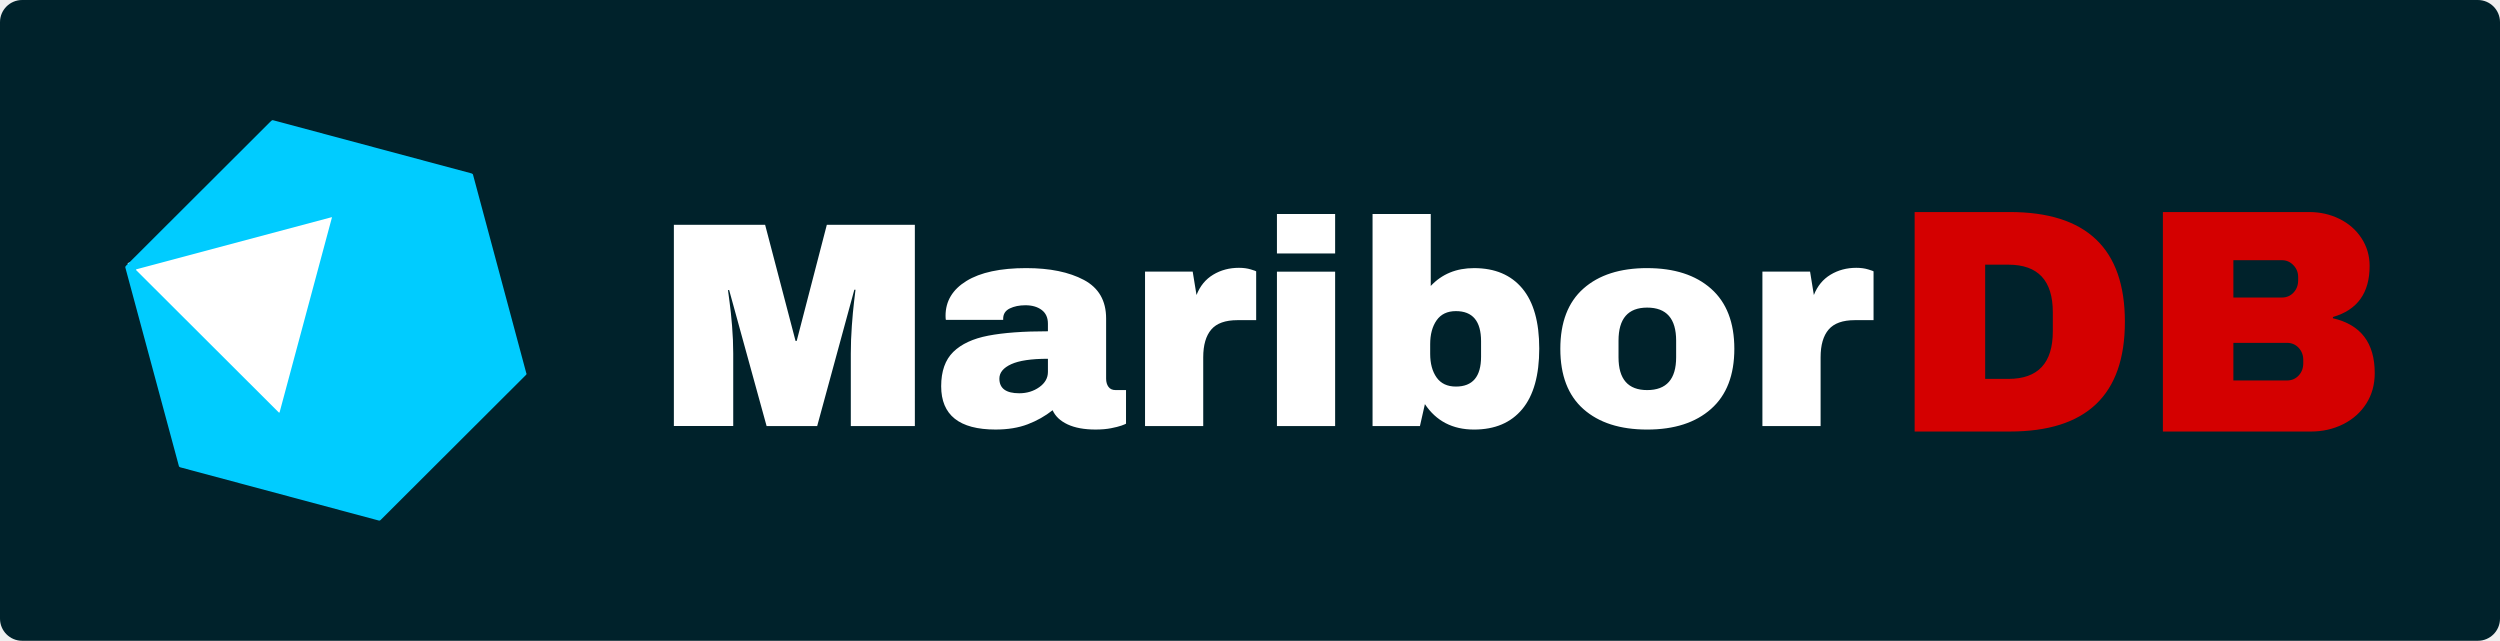
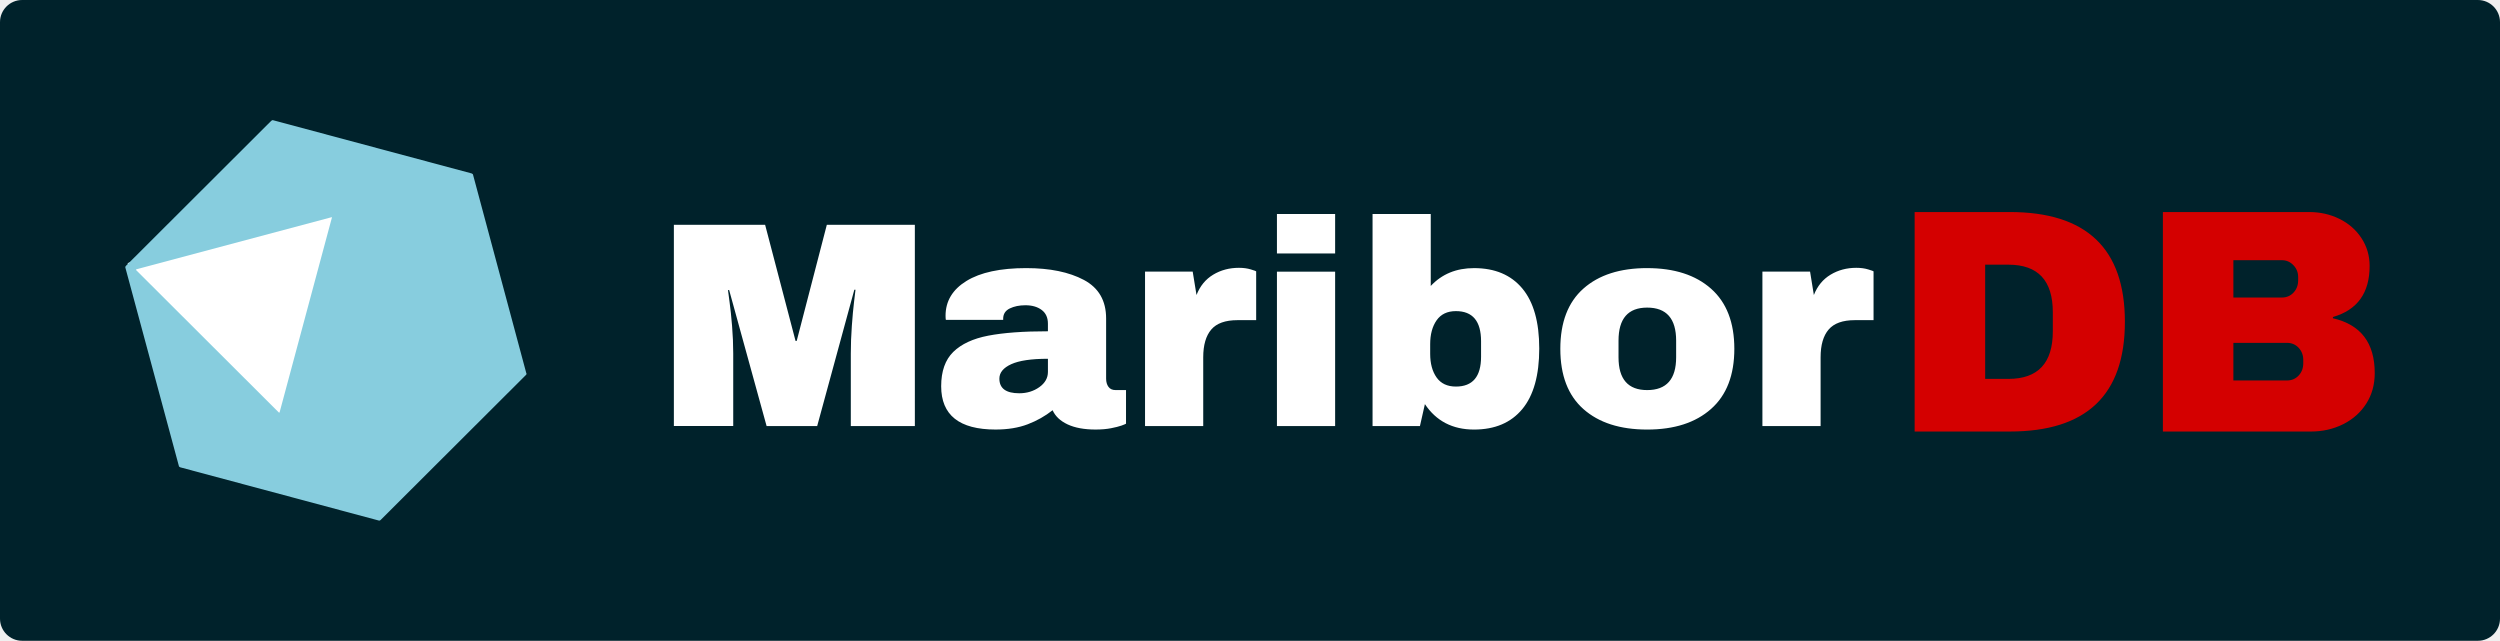
<svg xmlns="http://www.w3.org/2000/svg" version="1.1" viewBox="0 0 331.61 84.995">
  <rect transform="matrix(.43776 .89909 -.9354 .3536 0 0)" x="38.951" y="-27.203" width="25.899" height="27.704" fill="#fff" stroke-width="1.068" />
  <rect x="4.2249e-7" y="-0" width="331.61" height="84.996" ry="2.94" fill="#00222b" stroke-width=".733" />
  <path d="m121.35 56.511h-8.495v-9.619q0-1.785 0.136-3.667 0.136-1.882 0.291-3.161 0.154-1.282 0.194-1.631h-0.154l-4.928 18.078h-6.71l-4.968-18.039h-0.154q0.04 0.348 0.212 1.609 0.176 1.261 0.33 3.143 0.154 1.882 0.154 3.667v9.619h-7.873v-26.688h12.105l4.034 15.398h0.154l3.994-15.398h11.677zm14.781-20.948q4.695 0 7.644 1.57 2.945 1.573 2.945 5.104v7.988q0 0.661 0.312 1.088 0.309 0.427 0.93 0.427h1.397v4.461q-0.119 0.075-0.603 0.251-0.485 0.172-1.376 0.348t-2.055 0.176q-2.252 0-3.707-0.679t-1.997-1.882q-1.473 1.164-3.297 1.861-1.825 0.7-4.267 0.7-7.216 0-7.216-5.743 0-2.985 1.609-4.558 1.613-1.57 4.637-2.151 3.024-0.582 7.913-0.582v-1.009q0-1.203-0.833-1.825-0.833-0.618-2.152-0.618-1.203 0-2.076 0.424-0.873 0.427-0.873 1.358v0.158h-7.604q-0.04-0.194-0.04-0.546 0-2.909 2.773-4.616 2.776-1.706 7.934-1.706zm2.87 12.026q-3.297 0-4.867 0.718-1.573 0.718-1.573 1.918 0 1.94 2.64 1.94 1.512 0 2.658-0.812 1.142-0.815 1.142-2.019zm25.334-12.065q0.891 0 1.588 0.216 0.7 0.212 0.7 0.251v6.476h-2.482q-2.407 0-3.473 1.243t-1.067 3.685v9.116h-7.719v-20.481h6.322l0.506 3.103q0.697-1.785 2.209-2.697 1.512-0.912 3.416-0.912zm12.762-1.9h-7.719v-5.237h7.719zm0 22.888h-7.719v-20.481h7.719zm12.683-18.581q2.213-2.367 5.743-2.367 4.149 0 6.401 2.697 2.248 2.694 2.248 7.97 0 5.316-2.248 8.031-2.252 2.716-6.401 2.716-4.267 0-6.519-3.376l-0.657 2.909h-6.286v-28.125h7.719zm3.337 3.337q-1.706 0-2.561 1.221-0.851 1.221-0.851 3.161v1.279q0 1.94 0.851 3.143 0.855 1.203 2.561 1.203 3.337 0 3.337-3.958v-2.055q0-3.994-3.337-3.994zm25.37-5.704q5.395 0 8.477 2.733 3.085 2.737 3.085 7.974t-3.085 7.97q-3.082 2.737-8.477 2.737-5.391 0-8.455-2.716t-3.064-7.992 3.064-7.992 8.455-2.716zm0 5.237q-3.8 0-3.8 4.382v2.213q0 4.346 3.8 4.346 3.843 0 3.843-4.346v-2.213q0-4.382-3.843-4.382zm27.737-5.277q0.894 0 1.591 0.216 0.7 0.212 0.7 0.251v6.476h-2.486q-2.403 0-3.47 1.243t-1.067 3.685v9.116h-7.719v-20.481h6.322l0.503 3.103q0.7-1.785 2.213-2.697 1.512-0.912 3.412-0.912z" fill="#fff" stroke-width=".359" />
  <path d="m266.58 28.125q15.274 0 15.274 14.557t-15.274 14.557h-12.614v-29.114zm-3.26 6.983v15.149h3.088q5.886 0 5.886-6.305v-2.539q0-6.305-5.886-6.305zm42.955-6.983q2.202 0 4.04 0.909 1.842 0.909 2.923 2.559 1.078 1.65 1.078 3.683 0 5.372-4.867 6.771v0.169q5.545 1.27 5.545 7.281 0 2.284-1.121 4.04-1.125 1.756-3.068 2.731-1.948 0.972-4.275 0.972h-19.636v-29.114zm-10.031 6.387v4.953h6.434q0.933 0 1.544-0.654 0.615-0.658 0.615-1.63v-0.423q0-0.933-0.635-1.587-0.635-0.658-1.524-0.658zm0 10.964v4.992h7.112q0.929 0 1.544-0.654 0.615-0.658 0.615-1.63v-0.423q0-0.976-0.615-1.63-0.615-0.654-1.544-0.654z" fill="#d40000" stroke-width=".392" />
-   <g transform="translate(-.043473 .18542)">
-     <rect transform="matrix(.94888 -.31563 .28825 .95755 0 0)" x="6.252" y="38.314" width="27.828" height="25.298" rx="0" ry="3.149" fill="#fff" stroke-width="1.05" />
-     <path d="m69.804 49.554-19.264 19.224c-0.075 0.078-0.191 0.115-0.268 0.078l-26.313-7.052c-0.115-0.037-0.193-0.115-0.193-0.191l-7.087-26.273c-0.04-0.118 0-0.193 0.078-0.271l19.262-19.224c0.078-0.078 0.193-0.115 0.268-0.078l26.313 7.052c0.115 0.037 0.193 0.115 0.193 0.191l7.052 26.273c0.075 0.118 0.035 0.193-0.04 0.271zm-25.812-20.918-25.85 6.896c-0.037 0-0.078 0.075-0.037 0.115l18.916 18.876c0.037 0.037 0.115 0.037 0.115-0.037l6.934-25.812c0.037 0-0.04-0.078-0.078-0.037z" fill="#0cf" stroke-width="2.217" />
-   </g>
+   <rect transform="matrix(.94888 -.31563 .28825 .95755 0 0)" x="6.157" y="38.476" width="27.828" height="25.298" rx="0" ry="3.149" fill="#fff" stroke-width="1.05" />
+   <path d="m69.761 49.739-19.264 19.224c-0.075 0.078-0.191 0.115-0.268 0.078l-26.313-7.052c-0.115-0.037-0.193-0.115-0.193-0.191l-7.087-26.273c-0.04-0.118 0-0.193 0.078-0.271l19.262-19.224c0.078-0.078 0.193-0.115 0.268-0.078l26.313 7.052c0.115 0.037 0.193 0.115 0.193 0.191l7.052 26.273c0.075 0.118 0.035 0.193-0.04 0.271zm-25.812-20.918-25.85 6.896c-0.037 0-0.078 0.075-0.037 0.115l18.916 18.876c0.037 0.037 0.115 0.037 0.115-0.037l6.934-25.812c0.037 0-0.04-0.078-0.078-0.037z" fill="#87cdde" stroke-width="2.217" />
</svg>
